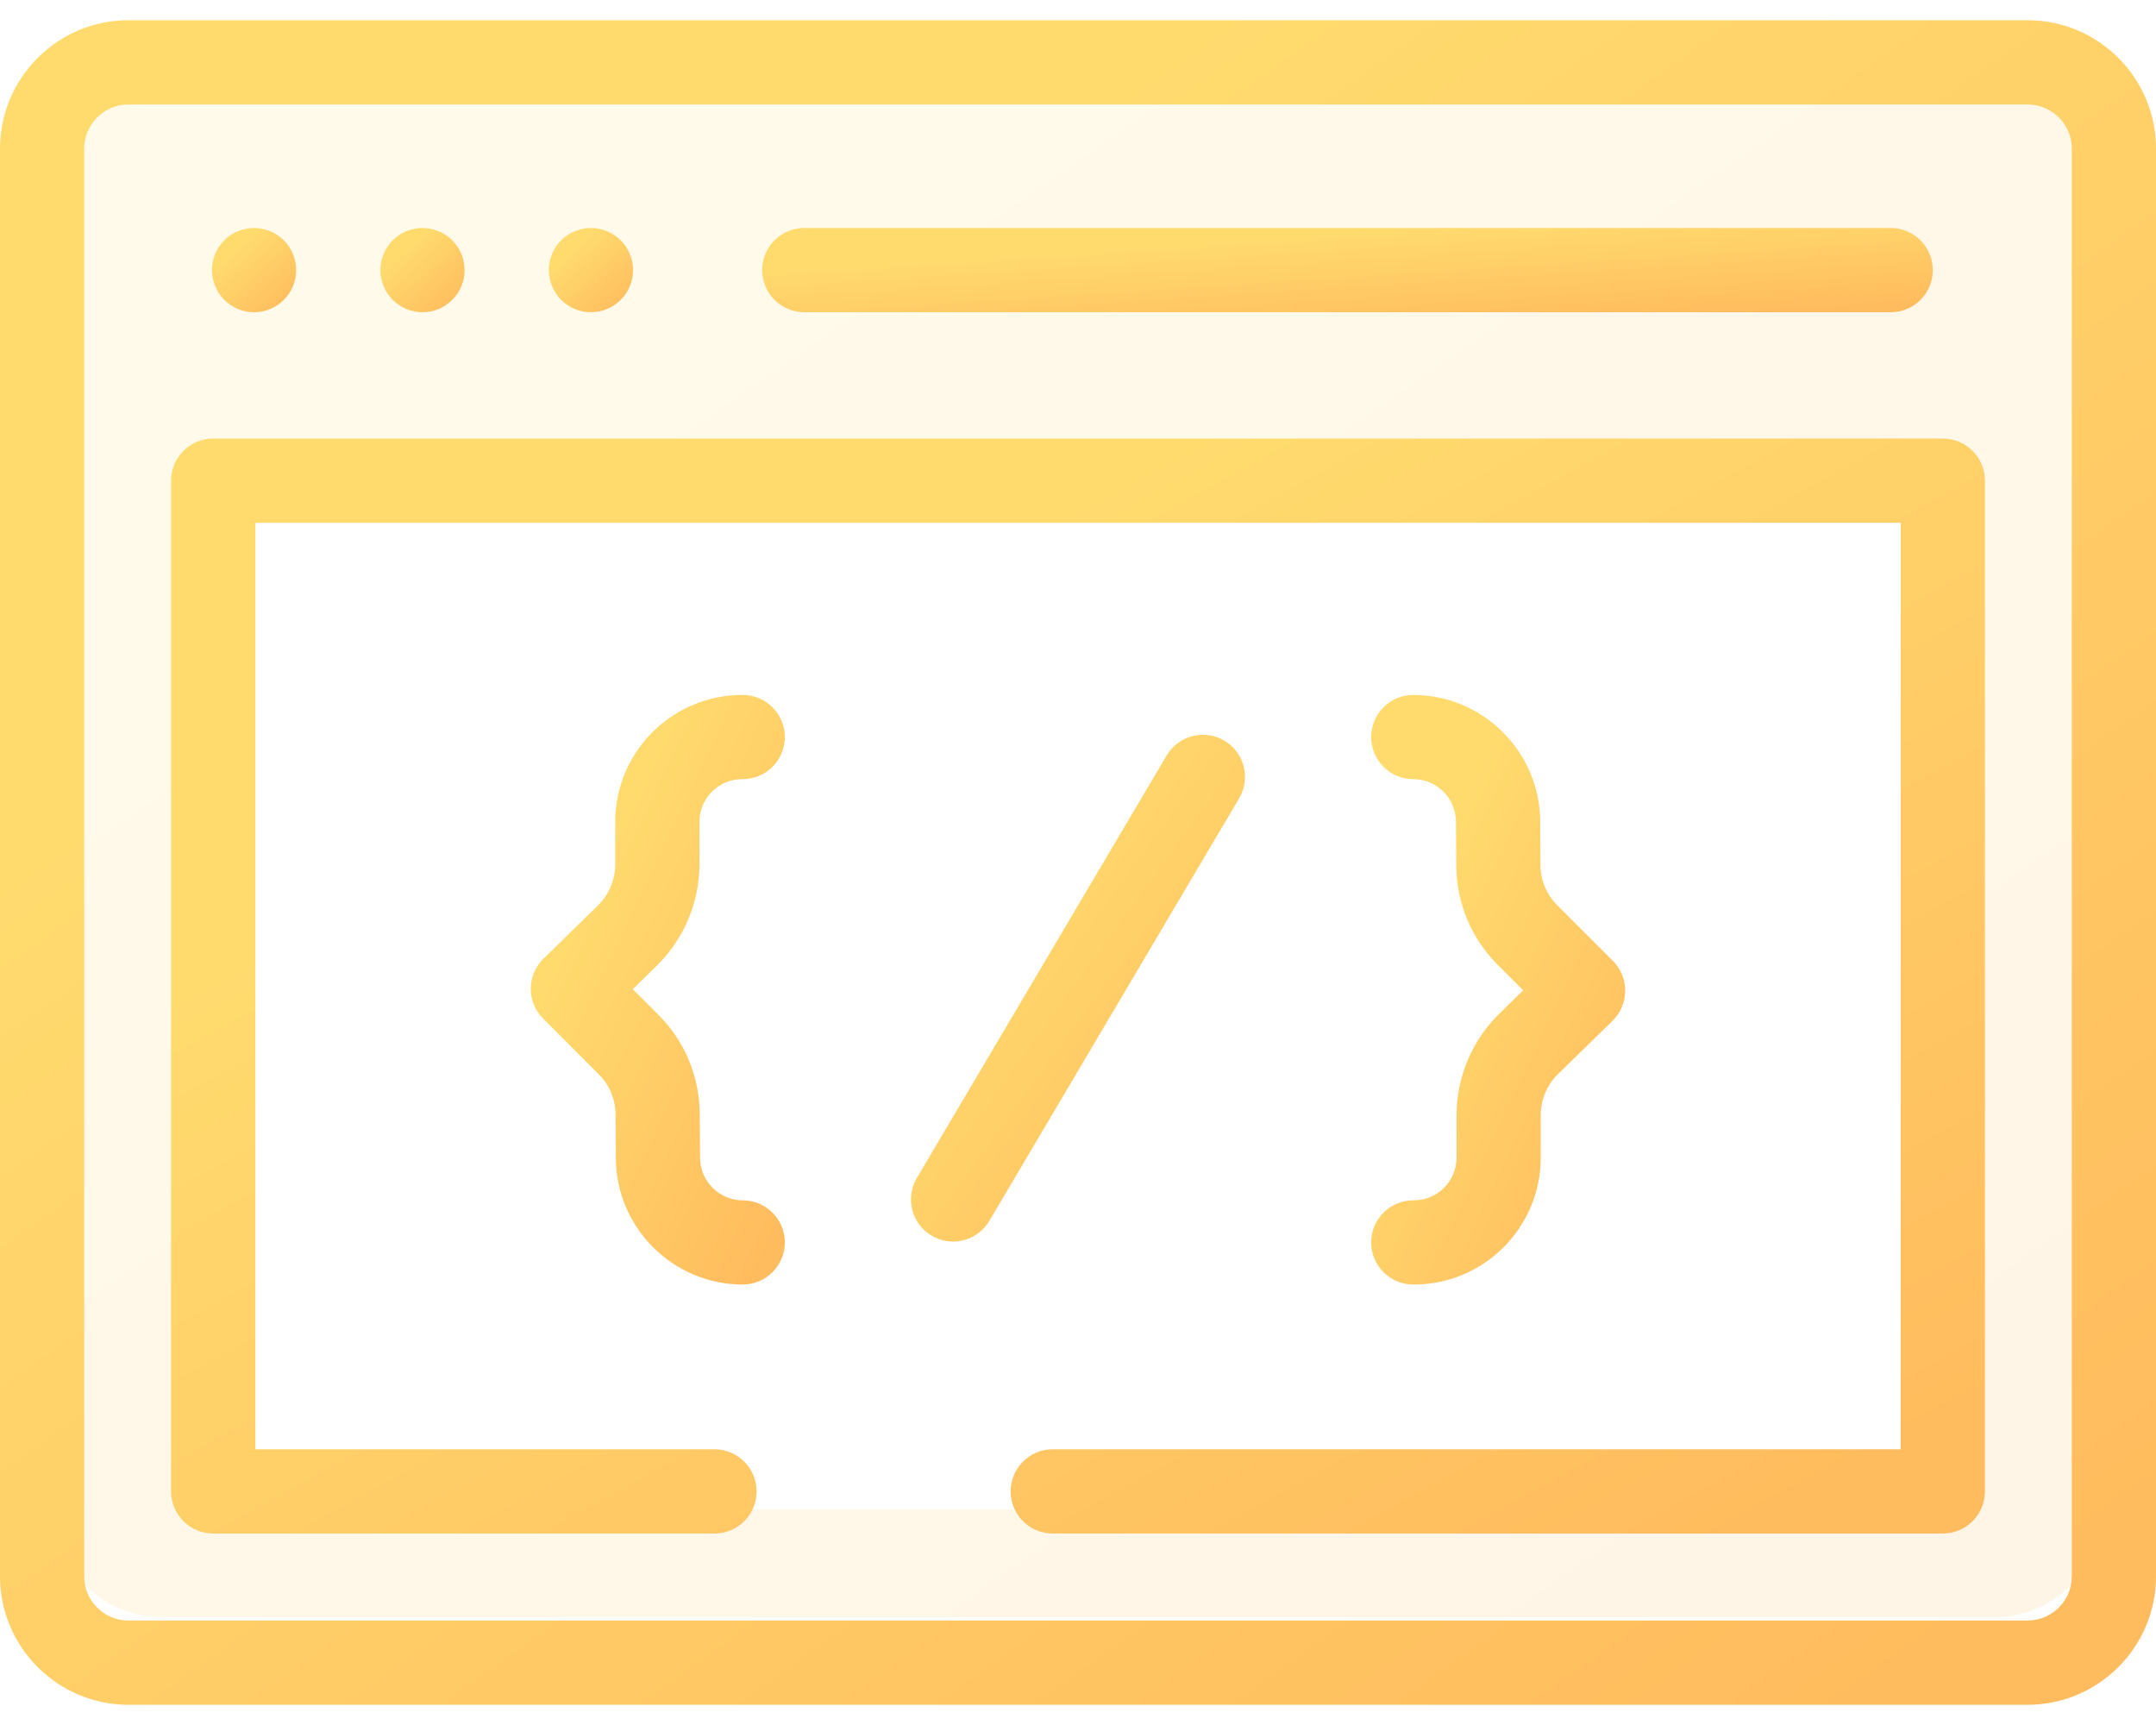
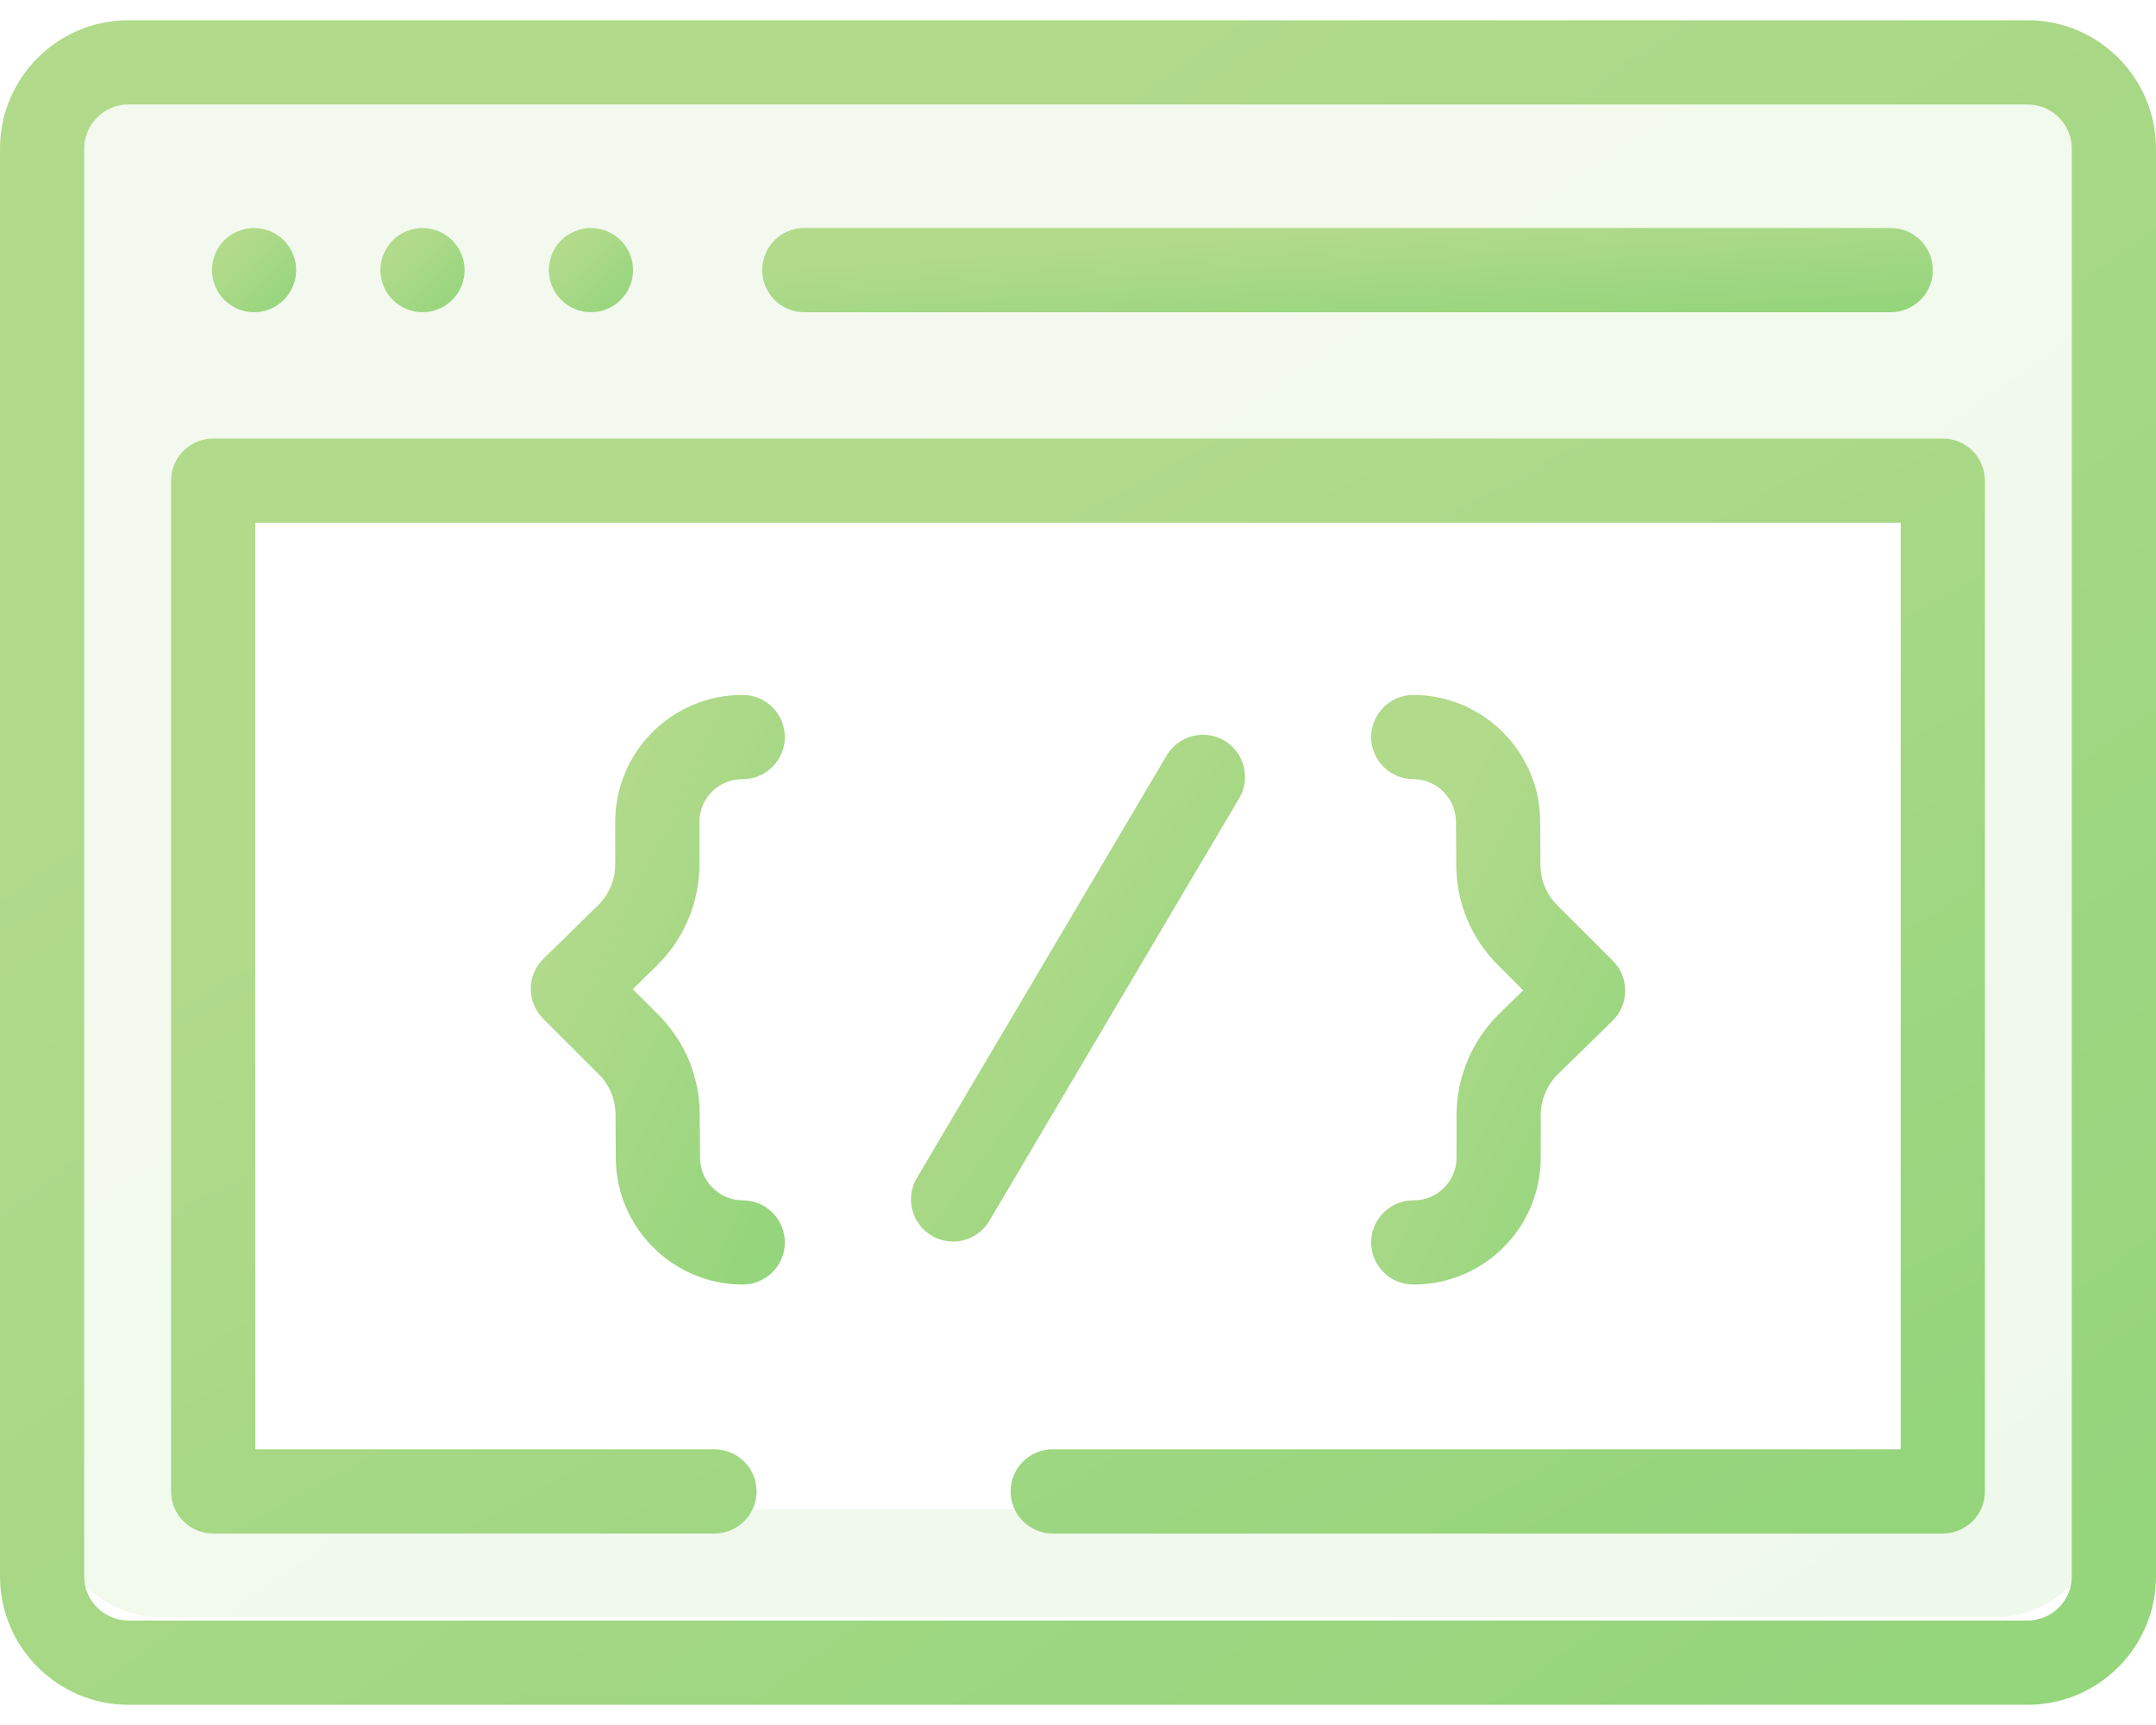
<svg xmlns="http://www.w3.org/2000/svg" width="40" height="32" viewBox="0 0 40 32" fill="none">
  <path opacity="0.15" fill-rule="evenodd" clip-rule="evenodd" d="M3 1C1.895 1 1 1.895 1 3V28C1 29.105 1.895 30 3 30H37C38.105 30 39 29.105 39 28V3C39 1.895 38.105 1 37 1H3ZM36 9H4V28H36V9Z" fill="url(#paint0_linear)" />
  <path d="M37.617 0.375H2.383C1.069 0.375 0 1.444 0 2.758V29.242C0 30.556 1.069 31.625 2.383 31.625H37.617C38.931 31.625 40 30.556 40 29.242V2.758C40 1.444 38.931 0.375 37.617 0.375ZM38.438 29.242C38.438 29.695 38.069 30.062 37.617 30.062H2.383C1.931 30.062 1.562 29.695 1.562 29.242V2.758C1.562 2.306 1.931 1.938 2.383 1.938H37.617C38.069 1.938 38.438 2.306 38.438 2.758V29.242Z" fill="url(#paint1_linear)" />
  <path d="M14.922 5.792H35.078C35.51 5.792 35.859 5.442 35.859 5.01C35.859 4.579 35.51 4.229 35.078 4.229H14.922C14.49 4.229 14.141 4.579 14.141 5.01C14.141 5.442 14.49 5.792 14.922 5.792Z" fill="url(#paint2_linear)" />
  <path d="M3.992 5.309C4.012 5.356 4.036 5.402 4.064 5.444C4.092 5.487 4.125 5.527 4.161 5.562C4.306 5.709 4.508 5.792 4.713 5.792C4.765 5.792 4.816 5.787 4.866 5.777C4.916 5.767 4.966 5.752 5.013 5.732C5.06 5.713 5.105 5.688 5.147 5.66C5.19 5.631 5.23 5.598 5.266 5.563C5.302 5.527 5.334 5.487 5.363 5.444C5.392 5.402 5.416 5.356 5.435 5.309C5.455 5.262 5.47 5.213 5.48 5.163C5.49 5.113 5.494 5.061 5.494 5.01C5.494 4.959 5.49 4.908 5.48 4.858C5.47 4.808 5.455 4.759 5.435 4.712C5.416 4.664 5.392 4.619 5.363 4.577C5.334 4.534 5.302 4.494 5.266 4.458C5.23 4.422 5.19 4.389 5.147 4.361C5.105 4.333 5.06 4.309 5.013 4.289C4.966 4.27 4.916 4.255 4.866 4.245C4.766 4.224 4.662 4.224 4.561 4.245C4.511 4.255 4.462 4.27 4.415 4.289C4.367 4.309 4.322 4.333 4.28 4.361C4.237 4.389 4.197 4.422 4.161 4.458C4.125 4.494 4.092 4.534 4.064 4.577C4.036 4.619 4.012 4.664 3.992 4.712C3.973 4.759 3.958 4.808 3.948 4.858C3.937 4.908 3.932 4.959 3.932 5.01C3.932 5.061 3.937 5.113 3.948 5.163C3.958 5.213 3.973 5.262 3.992 5.309Z" fill="url(#paint3_linear)" />
  <path d="M7.117 5.309C7.137 5.356 7.161 5.402 7.189 5.444C7.217 5.487 7.25 5.527 7.286 5.562C7.431 5.709 7.633 5.792 7.838 5.792C7.89 5.792 7.941 5.787 7.991 5.777C8.041 5.767 8.091 5.752 8.138 5.732C8.185 5.713 8.23 5.688 8.272 5.66C8.315 5.631 8.355 5.598 8.391 5.563C8.427 5.527 8.459 5.487 8.488 5.444C8.517 5.402 8.541 5.356 8.56 5.309C8.58 5.262 8.595 5.213 8.605 5.163C8.615 5.113 8.619 5.061 8.619 5.01C8.619 4.959 8.615 4.908 8.605 4.858C8.595 4.808 8.58 4.759 8.56 4.712C8.541 4.664 8.517 4.619 8.488 4.577C8.459 4.534 8.427 4.494 8.391 4.458C8.355 4.422 8.315 4.389 8.272 4.361C8.23 4.333 8.185 4.309 8.138 4.289C8.091 4.27 8.041 4.255 7.991 4.245C7.891 4.224 7.787 4.224 7.686 4.245C7.636 4.255 7.587 4.27 7.54 4.289C7.492 4.309 7.447 4.333 7.405 4.361C7.362 4.389 7.322 4.422 7.286 4.458C7.25 4.494 7.217 4.534 7.189 4.577C7.161 4.619 7.137 4.664 7.117 4.712C7.098 4.759 7.083 4.808 7.073 4.858C7.062 4.908 7.057 4.959 7.057 5.01C7.057 5.061 7.062 5.113 7.073 5.163C7.083 5.213 7.098 5.262 7.117 5.309Z" fill="url(#paint4_linear)" />
  <path d="M10.242 5.309C10.262 5.356 10.286 5.402 10.314 5.444C10.342 5.487 10.375 5.527 10.411 5.562C10.447 5.598 10.487 5.631 10.53 5.66C10.572 5.688 10.617 5.713 10.665 5.732C10.712 5.752 10.761 5.767 10.811 5.777C10.861 5.787 10.912 5.791 10.963 5.791C11.015 5.791 11.066 5.787 11.116 5.777C11.166 5.767 11.216 5.752 11.262 5.732C11.309 5.713 11.355 5.688 11.398 5.66C11.44 5.631 11.48 5.598 11.516 5.562C11.552 5.527 11.585 5.487 11.613 5.444C11.642 5.402 11.666 5.356 11.685 5.309C11.705 5.262 11.72 5.213 11.73 5.163C11.74 5.113 11.744 5.061 11.744 5.01C11.744 4.959 11.74 4.908 11.73 4.858C11.72 4.808 11.705 4.759 11.685 4.712C11.666 4.664 11.642 4.619 11.613 4.577C11.585 4.534 11.552 4.494 11.516 4.458C11.48 4.422 11.44 4.389 11.398 4.361C11.355 4.333 11.309 4.309 11.262 4.289C11.216 4.27 11.166 4.255 11.116 4.245C11.016 4.224 10.912 4.224 10.811 4.245C10.761 4.255 10.712 4.27 10.665 4.289C10.617 4.309 10.572 4.333 10.53 4.361C10.487 4.389 10.447 4.422 10.411 4.458C10.375 4.494 10.342 4.534 10.314 4.577C10.286 4.619 10.262 4.664 10.242 4.712C10.223 4.759 10.208 4.808 10.198 4.858C10.187 4.908 10.182 4.959 10.182 5.01C10.182 5.061 10.187 5.113 10.198 5.163C10.208 5.213 10.223 5.262 10.242 5.309Z" fill="url(#paint5_linear)" />
  <path d="M22.715 13.739C22.344 13.519 21.865 13.643 21.645 14.014L17.01 21.852C16.79 22.224 16.913 22.703 17.285 22.922C17.409 22.996 17.546 23.032 17.682 23.032C17.949 23.032 18.209 22.894 18.355 22.648L22.99 14.809C23.21 14.438 23.087 13.959 22.715 13.739Z" fill="url(#paint6_linear)" />
  <path d="M12.977 16.035V15.246C12.977 14.809 13.332 14.454 13.769 14.454H13.78C14.211 14.454 14.561 14.104 14.561 13.673C14.561 13.242 14.211 12.892 13.78 12.892H13.769C12.471 12.892 11.414 13.948 11.414 15.246V16.035C11.414 16.319 11.298 16.596 11.095 16.795L10.082 17.785C9.933 17.931 9.849 18.131 9.847 18.34C9.846 18.548 9.929 18.749 10.076 18.896L11.108 19.928C11.307 20.126 11.417 20.391 11.42 20.672L11.425 21.491C11.434 22.78 12.49 23.829 13.78 23.829C14.211 23.829 14.561 23.479 14.561 23.048C14.561 22.616 14.211 22.267 13.78 22.267C13.346 22.267 12.991 21.914 12.988 21.48L12.982 20.661C12.977 19.966 12.704 19.313 12.213 18.823L11.74 18.35L12.187 17.912C12.689 17.421 12.977 16.737 12.977 16.035Z" fill="url(#paint7_linear)" />
  <path d="M27.023 20.686V21.474C27.023 21.911 26.668 22.267 26.231 22.267H26.22C25.789 22.267 25.439 22.616 25.439 23.048C25.439 23.479 25.789 23.829 26.22 23.829H26.231C27.529 23.829 28.585 22.773 28.585 21.474V20.686C28.585 20.402 28.702 20.125 28.905 19.926L29.918 18.936C30.067 18.79 30.151 18.59 30.152 18.381C30.154 18.172 30.071 17.972 29.923 17.824L28.892 16.793C28.693 16.595 28.582 16.33 28.58 16.049L28.575 15.23C28.566 13.941 27.509 12.892 26.22 12.892C25.789 12.892 25.439 13.242 25.439 13.673C25.439 14.104 25.789 14.454 26.22 14.454C26.654 14.454 27.009 14.807 27.012 15.241L27.018 16.059C27.023 16.754 27.296 17.407 27.787 17.898L28.26 18.371L27.812 18.809C27.311 19.3 27.023 19.984 27.023 20.686Z" fill="url(#paint8_linear)" />
  <path d="M36.044 8.135H3.956C3.524 8.135 3.174 8.485 3.174 8.917V27.667C3.174 28.098 3.524 28.448 3.956 28.448H13.255C13.687 28.448 14.037 28.098 14.037 27.667C14.037 27.235 13.687 26.885 13.255 26.885H4.737V9.698H35.263V26.885H19.531C19.1 26.885 18.75 27.235 18.75 27.667C18.75 28.098 19.1 28.448 19.531 28.448H36.044C36.476 28.448 36.826 28.098 36.826 27.667V8.917C36.826 8.485 36.476 8.135 36.044 8.135Z" fill="url(#paint9_linear)" />
  <defs>
    <linearGradient id="paint0_linear" x1="3.153" y1="1" x2="26.689" y2="35.054" gradientUnits="userSpaceOnUse">
-       <stop offset="0.259" stop-color="#FFDB6E" />
-       <stop offset="1" stop-color="#FFBC5E" />
+       <stop offset="0.259" stop-color="#b1da8b" />
+       <stop offset="1" stop-color="#95d57c" />
    </linearGradient>
    <linearGradient id="paint1_linear" x1="2.267" y1="0.375" x2="27.833" y2="36.511" gradientUnits="userSpaceOnUse">
-       <stop offset="0.259" stop-color="#FFDB6E" />
-       <stop offset="1" stop-color="#FFBC5E" />
+       <stop offset="0.259" stop-color="#b1da8b" />
+       <stop offset="1" stop-color="#95d57c" />
    </linearGradient>
    <linearGradient id="paint2_linear" x1="15.371" y1="4.229" x2="15.547" y2="6.929" gradientUnits="userSpaceOnUse">
-       <stop offset="0.259" stop-color="#FFDB6E" />
-       <stop offset="1" stop-color="#FFBC5E" />
+       <stop offset="0.259" stop-color="#b1da8b" />
+       <stop offset="1" stop-color="#95d57c" />
    </linearGradient>
    <linearGradient id="paint3_linear" x1="4.02" y1="4.229" x2="5.369" y2="5.719" gradientUnits="userSpaceOnUse">
-       <stop offset="0.259" stop-color="#FFDB6E" />
-       <stop offset="1" stop-color="#FFBC5E" />
+       <stop offset="0.259" stop-color="#b1da8b" />
+       <stop offset="1" stop-color="#95d57c" />
    </linearGradient>
    <linearGradient id="paint4_linear" x1="7.145" y1="4.229" x2="8.494" y2="5.719" gradientUnits="userSpaceOnUse">
-       <stop offset="0.259" stop-color="#FFDB6E" />
-       <stop offset="1" stop-color="#FFBC5E" />
+       <stop offset="0.259" stop-color="#b1da8b" />
+       <stop offset="1" stop-color="#95d57c" />
    </linearGradient>
    <linearGradient id="paint5_linear" x1="10.27" y1="4.229" x2="11.619" y2="5.719" gradientUnits="userSpaceOnUse">
-       <stop offset="0.259" stop-color="#FFDB6E" />
-       <stop offset="1" stop-color="#FFBC5E" />
+       <stop offset="0.259" stop-color="#b1da8b" />
+       <stop offset="1" stop-color="#95d57c" />
    </linearGradient>
    <linearGradient id="paint6_linear" x1="17.252" y1="13.63" x2="25.014" y2="19.281" gradientUnits="userSpaceOnUse">
-       <stop offset="0.259" stop-color="#FFDB6E" />
-       <stop offset="1" stop-color="#FFBC5E" />
+       <stop offset="0.259" stop-color="#b1da8b" />
+       <stop offset="1" stop-color="#95d57c" />
    </linearGradient>
    <linearGradient id="paint7_linear" x1="10.114" y1="12.892" x2="17.479" y2="16.396" gradientUnits="userSpaceOnUse">
-       <stop offset="0.259" stop-color="#FFDB6E" />
-       <stop offset="1" stop-color="#FFBC5E" />
+       <stop offset="0.259" stop-color="#b1da8b" />
+       <stop offset="1" stop-color="#95d57c" />
    </linearGradient>
    <linearGradient id="paint8_linear" x1="25.706" y1="12.892" x2="33.07" y2="16.396" gradientUnits="userSpaceOnUse">
-       <stop offset="0.259" stop-color="#FFDB6E" />
-       <stop offset="1" stop-color="#FFBC5E" />
+       <stop offset="0.259" stop-color="#b1da8b" />
+       <stop offset="1" stop-color="#95d57c" />
    </linearGradient>
    <linearGradient id="paint9_linear" x1="5.081" y1="8.135" x2="19.915" y2="35.272" gradientUnits="userSpaceOnUse">
-       <stop offset="0.259" stop-color="#FFDB6E" />
-       <stop offset="1" stop-color="#FFBC5E" />
+       <stop offset="0.259" stop-color="#b1da8b" />
+       <stop offset="1" stop-color="#95d57c" />
    </linearGradient>
  </defs>
</svg>
